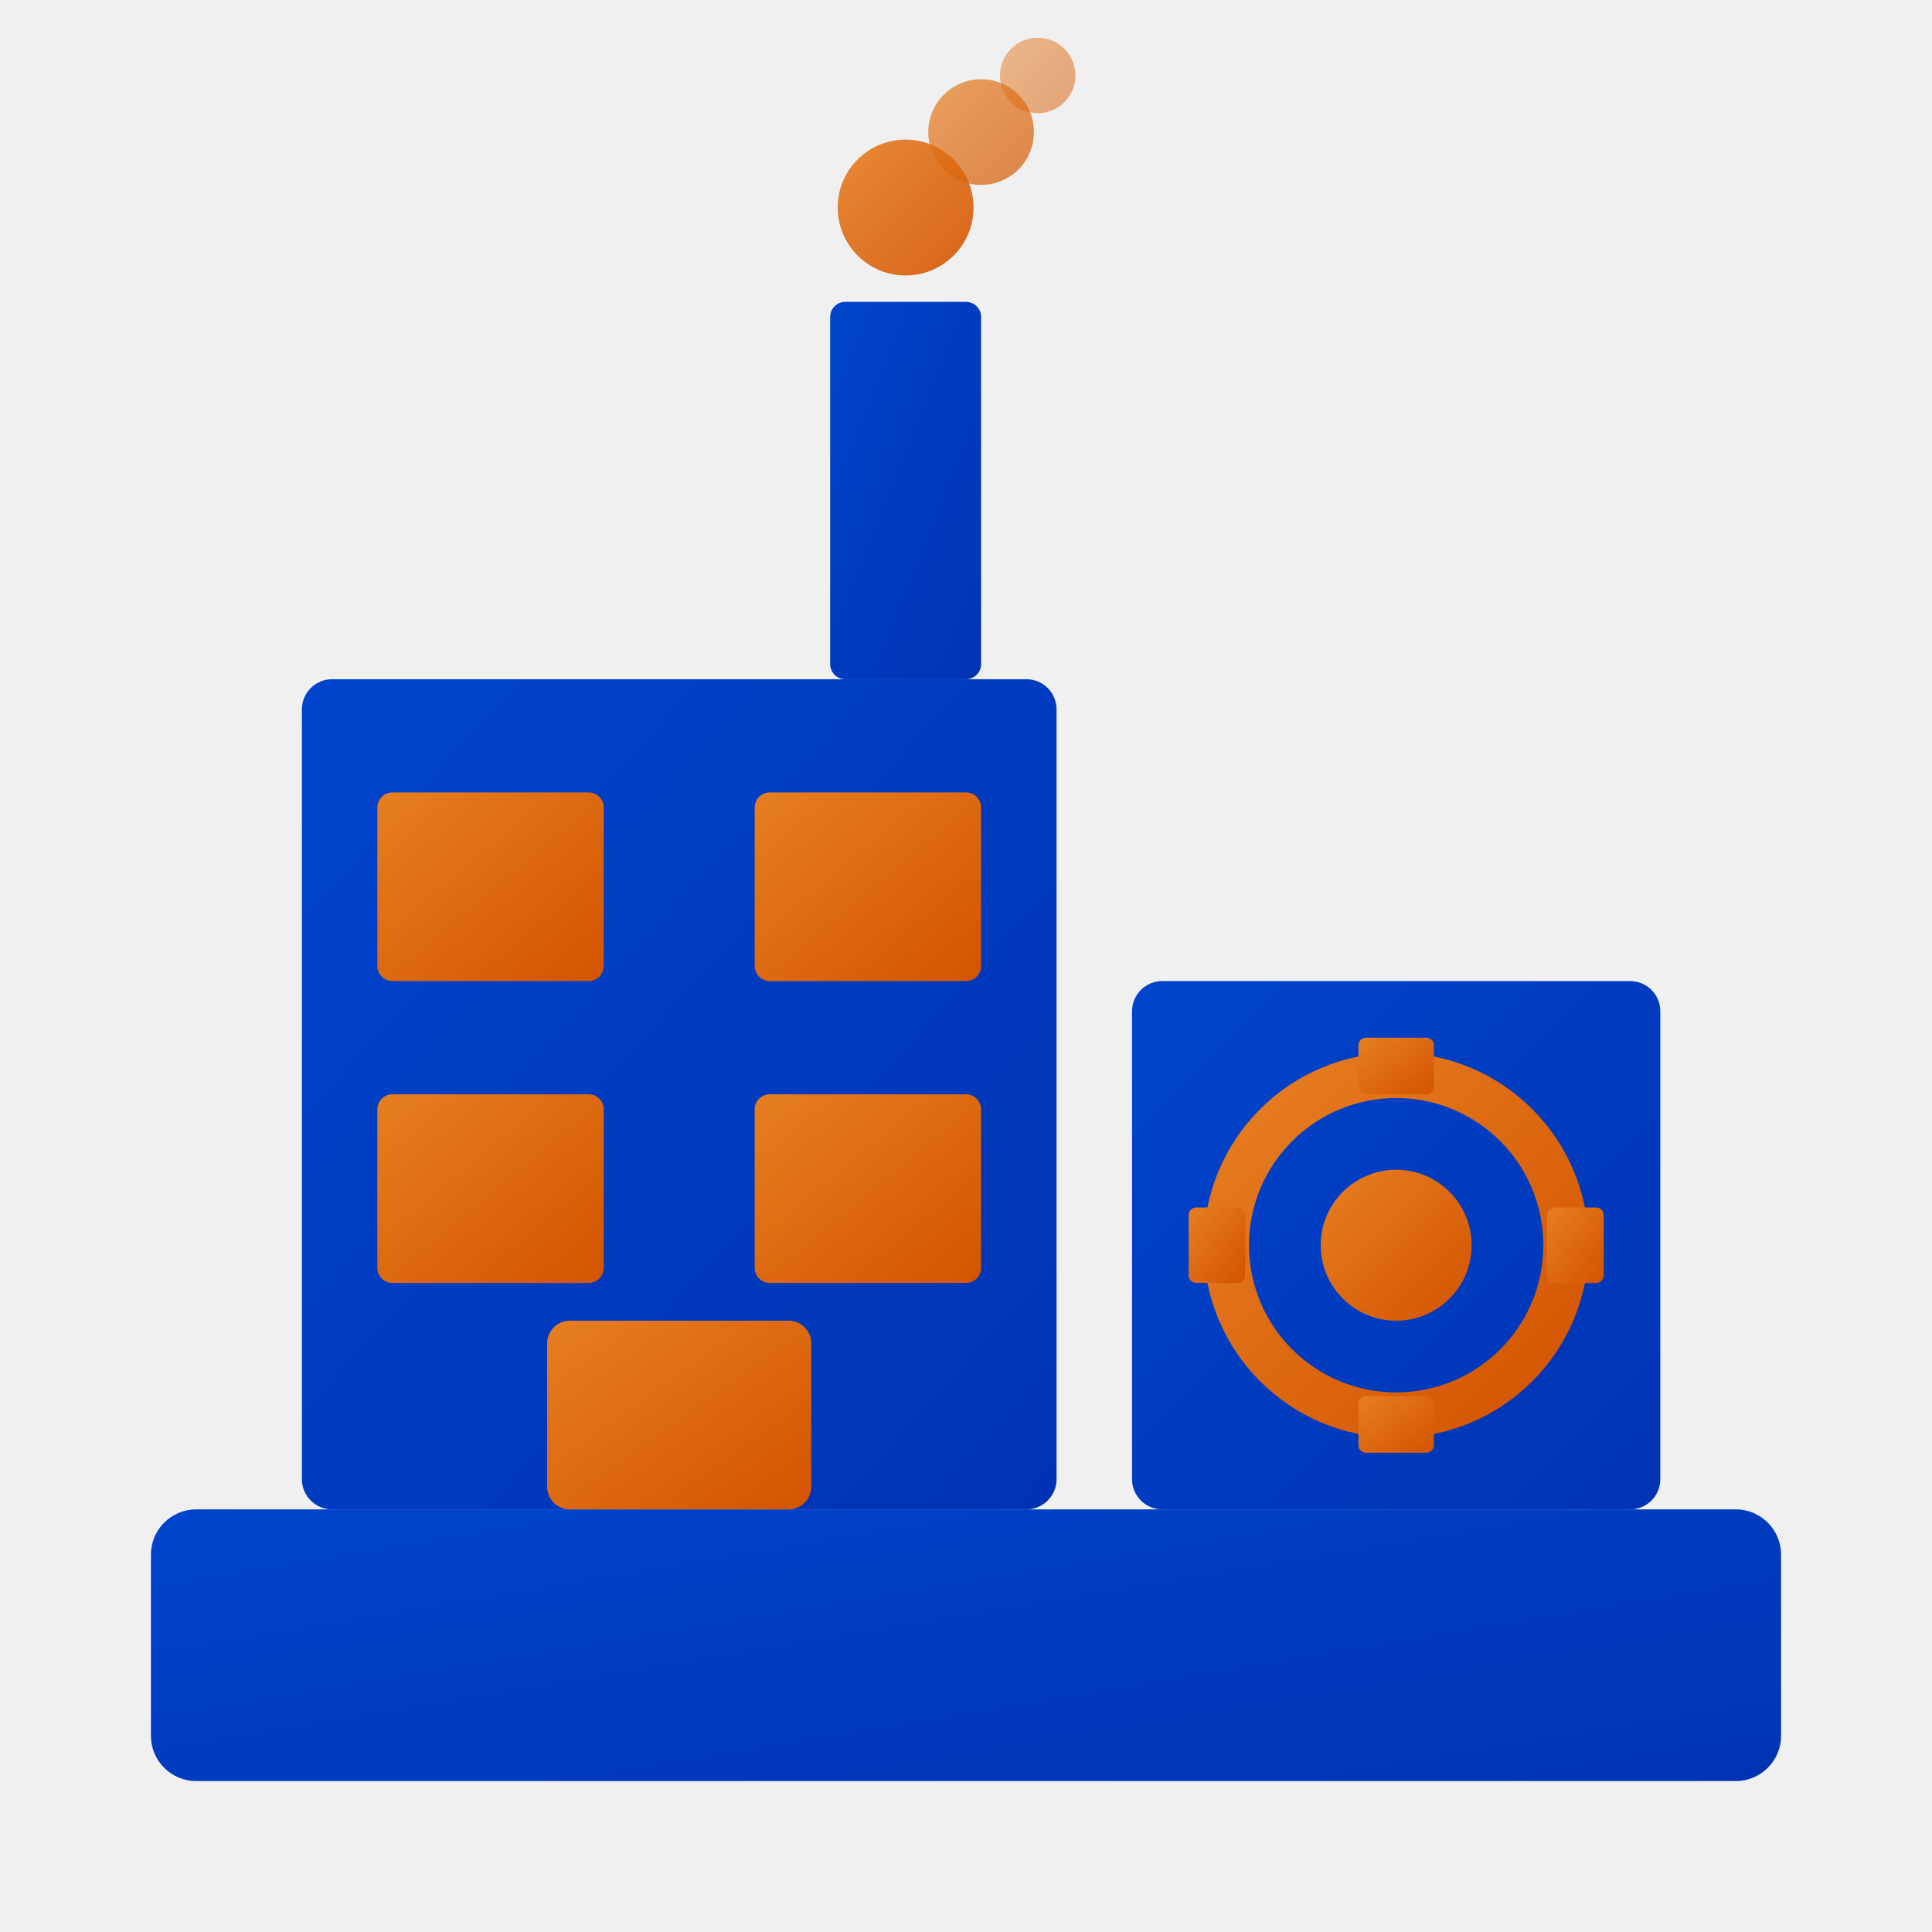
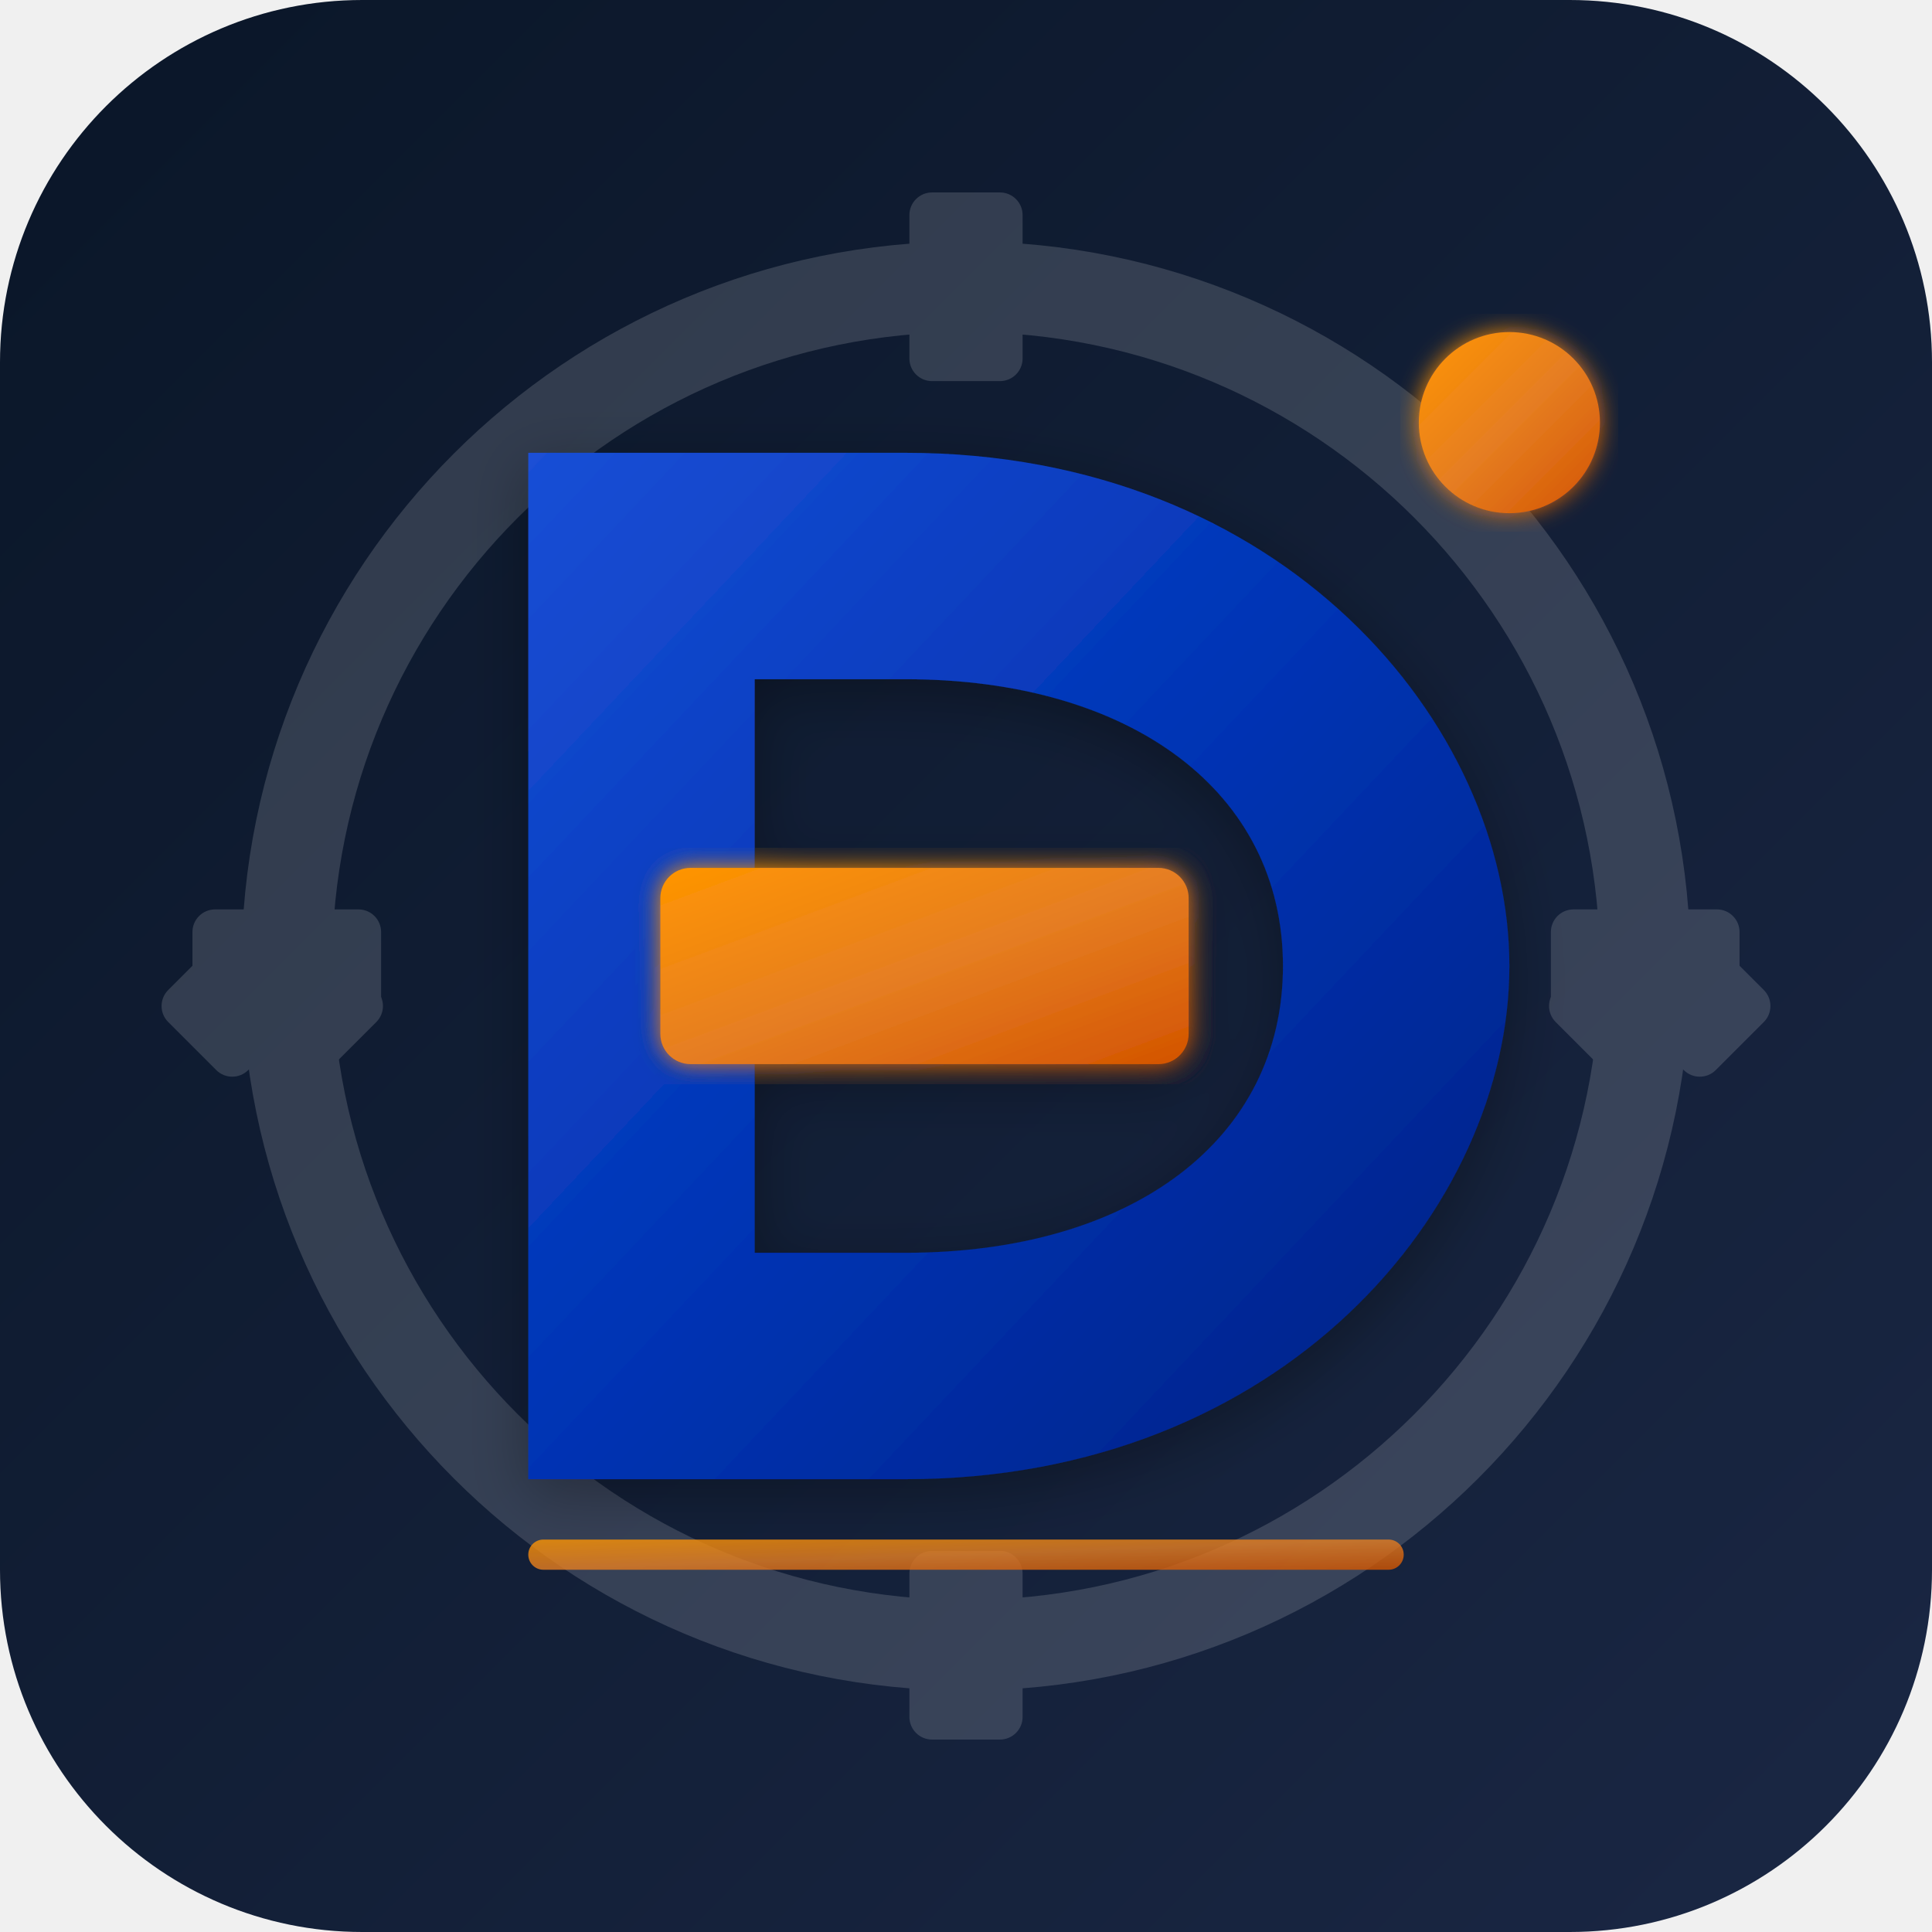
<svg xmlns="http://www.w3.org/2000/svg" viewBox="0 0 512 512" width="512" height="512">
  <defs>
    <linearGradient id="blueGrad" x1="0%" y1="0%" x2="100%" y2="100%">
-       <stop offset="0%" style="stop-color:#0044cc" />
-       <stop offset="100%" style="stop-color:#0033b3" />
+       <stop offset="0%" style="stop-color:#1a4fd6" />
+       <stop offset="50%" style="stop-color:#0033b3" />
+       <stop offset="100%" style="stop-color:#002080" />
    </linearGradient>
    <linearGradient id="orangeGrad" x1="0%" y1="0%" x2="100%" y2="100%">
-       <stop offset="0%" style="stop-color:#e67e22" />
+       <stop offset="0%" style="stop-color:#ff9500" />
+       <stop offset="50%" style="stop-color:#e67e22" />
      <stop offset="100%" style="stop-color:#d35400" />
    </linearGradient>
+     <linearGradient id="bgGrad" x1="0%" y1="0%" x2="100%" y2="100%">
+       <stop offset="0%" style="stop-color:#0a1628" />
+       <stop offset="100%" style="stop-color:#1a2744" />
+     </linearGradient>
+     <filter id="shadow" x="-20%" y="-20%" width="140%" height="140%">
+       <feDropShadow dx="0" dy="4" stdDeviation="8" flood-color="#000" flood-opacity="0.3" />
+     </filter>
+     <filter id="glow">
+       <feGaussianBlur stdDeviation="3" result="blur" />
+       <feMerge>
+         <feMergeNode in="blur" />
+         <feMergeNode in="SourceGraphic" />
+       </feMerge>
+     </filter>
  </defs>
-   <rect x="40" y="400" width="432" height="72" rx="12" fill="url(#blueGrad)" />
-   <rect x="80" y="180" width="200" height="220" rx="8" fill="url(#blueGrad)" />
-   <rect x="220" y="80" width="40" height="100" rx="4" fill="url(#blueGrad)" />
-   <circle cx="240" cy="55" r="18" fill="url(#orangeGrad)" opacity="0.9" />
-   <circle cx="260" cy="35" r="14" fill="url(#orangeGrad)" opacity="0.7" />
-   <circle cx="275" cy="20" r="10" fill="url(#orangeGrad)" opacity="0.5" />
-   <rect x="100" y="210" width="60" height="50" rx="4" fill="url(#orangeGrad)" />
-   <rect x="200" y="210" width="60" height="50" rx="4" fill="url(#orangeGrad)" />
-   <rect x="100" y="290" width="60" height="50" rx="4" fill="url(#orangeGrad)" />
-   <rect x="200" y="290" width="60" height="50" rx="4" fill="url(#orangeGrad)" />
-   <rect x="300" y="260" width="140" height="140" rx="8" fill="url(#blueGrad)" />
-   <circle cx="370" cy="330" r="45" fill="none" stroke="url(#orangeGrad)" stroke-width="12" />
-   <circle cx="370" cy="330" r="20" fill="url(#orangeGrad)" />
-   <rect x="360" y="275" width="20" height="15" rx="2" fill="url(#orangeGrad)" />
-   <rect x="360" y="370" width="20" height="15" rx="2" fill="url(#orangeGrad)" />
-   <rect x="315" y="320" width="15" height="20" rx="2" fill="url(#orangeGrad)" />
-   <rect x="410" y="320" width="15" height="20" rx="2" fill="url(#orangeGrad)" />
-   <rect x="145" y="350" width="70" height="50" rx="6" fill="url(#orangeGrad)" />
+   <rect x="0" y="0" width="512" height="512" rx="96" fill="url(#bgGrad)" />
+   <g opacity="0.15" transform="translate(256, 256)">
+     <circle r="180" fill="none" stroke="#fff" stroke-width="24" />
+     <rect x="-15" y="-205" width="30" height="50" rx="6" fill="#fff" />
+     <rect x="-15" y="155" width="30" height="50" rx="6" fill="#fff" />
+     <rect x="-205" y="-15" width="50" height="30" rx="6" fill="#fff" />
+     <rect x="155" y="-15" width="50" height="30" rx="6" fill="#fff" />
+     <rect x="115" y="-145" width="30" height="45" rx="6" fill="#fff" transform="rotate(45)" />
+     <rect x="-145" y="115" width="30" height="45" rx="6" fill="#fff" transform="rotate(45)" />
+     <rect x="115" y="115" width="30" height="45" rx="6" fill="#fff" transform="rotate(-45)" />
+     <rect x="-145" y="-145" width="30" height="45" rx="6" fill="#fff" transform="rotate(-45)" />
+   </g>
+   <g filter="url(#shadow)">
+     <path d="M140 120              L140 392              L240 392              C340 392 400 320 400 256              C400 192 340 120 240 120              Z              M200 180              L240 180              C300 180 340 210 340 256              C340 302 300 332 240 332              L200 332              Z" fill="url(#blueGrad)" />
+     <rect x="175" y="230" width="140" height="52" rx="8" fill="url(#orangeGrad)" filter="url(#glow)" />
+   </g>
+   <circle cx="400" cy="112" r="24" fill="url(#orangeGrad)" filter="url(#glow)" />
+   <rect x="140" y="408" width="232" height="8" rx="4" fill="url(#orangeGrad)" opacity="0.8" />
</svg>
